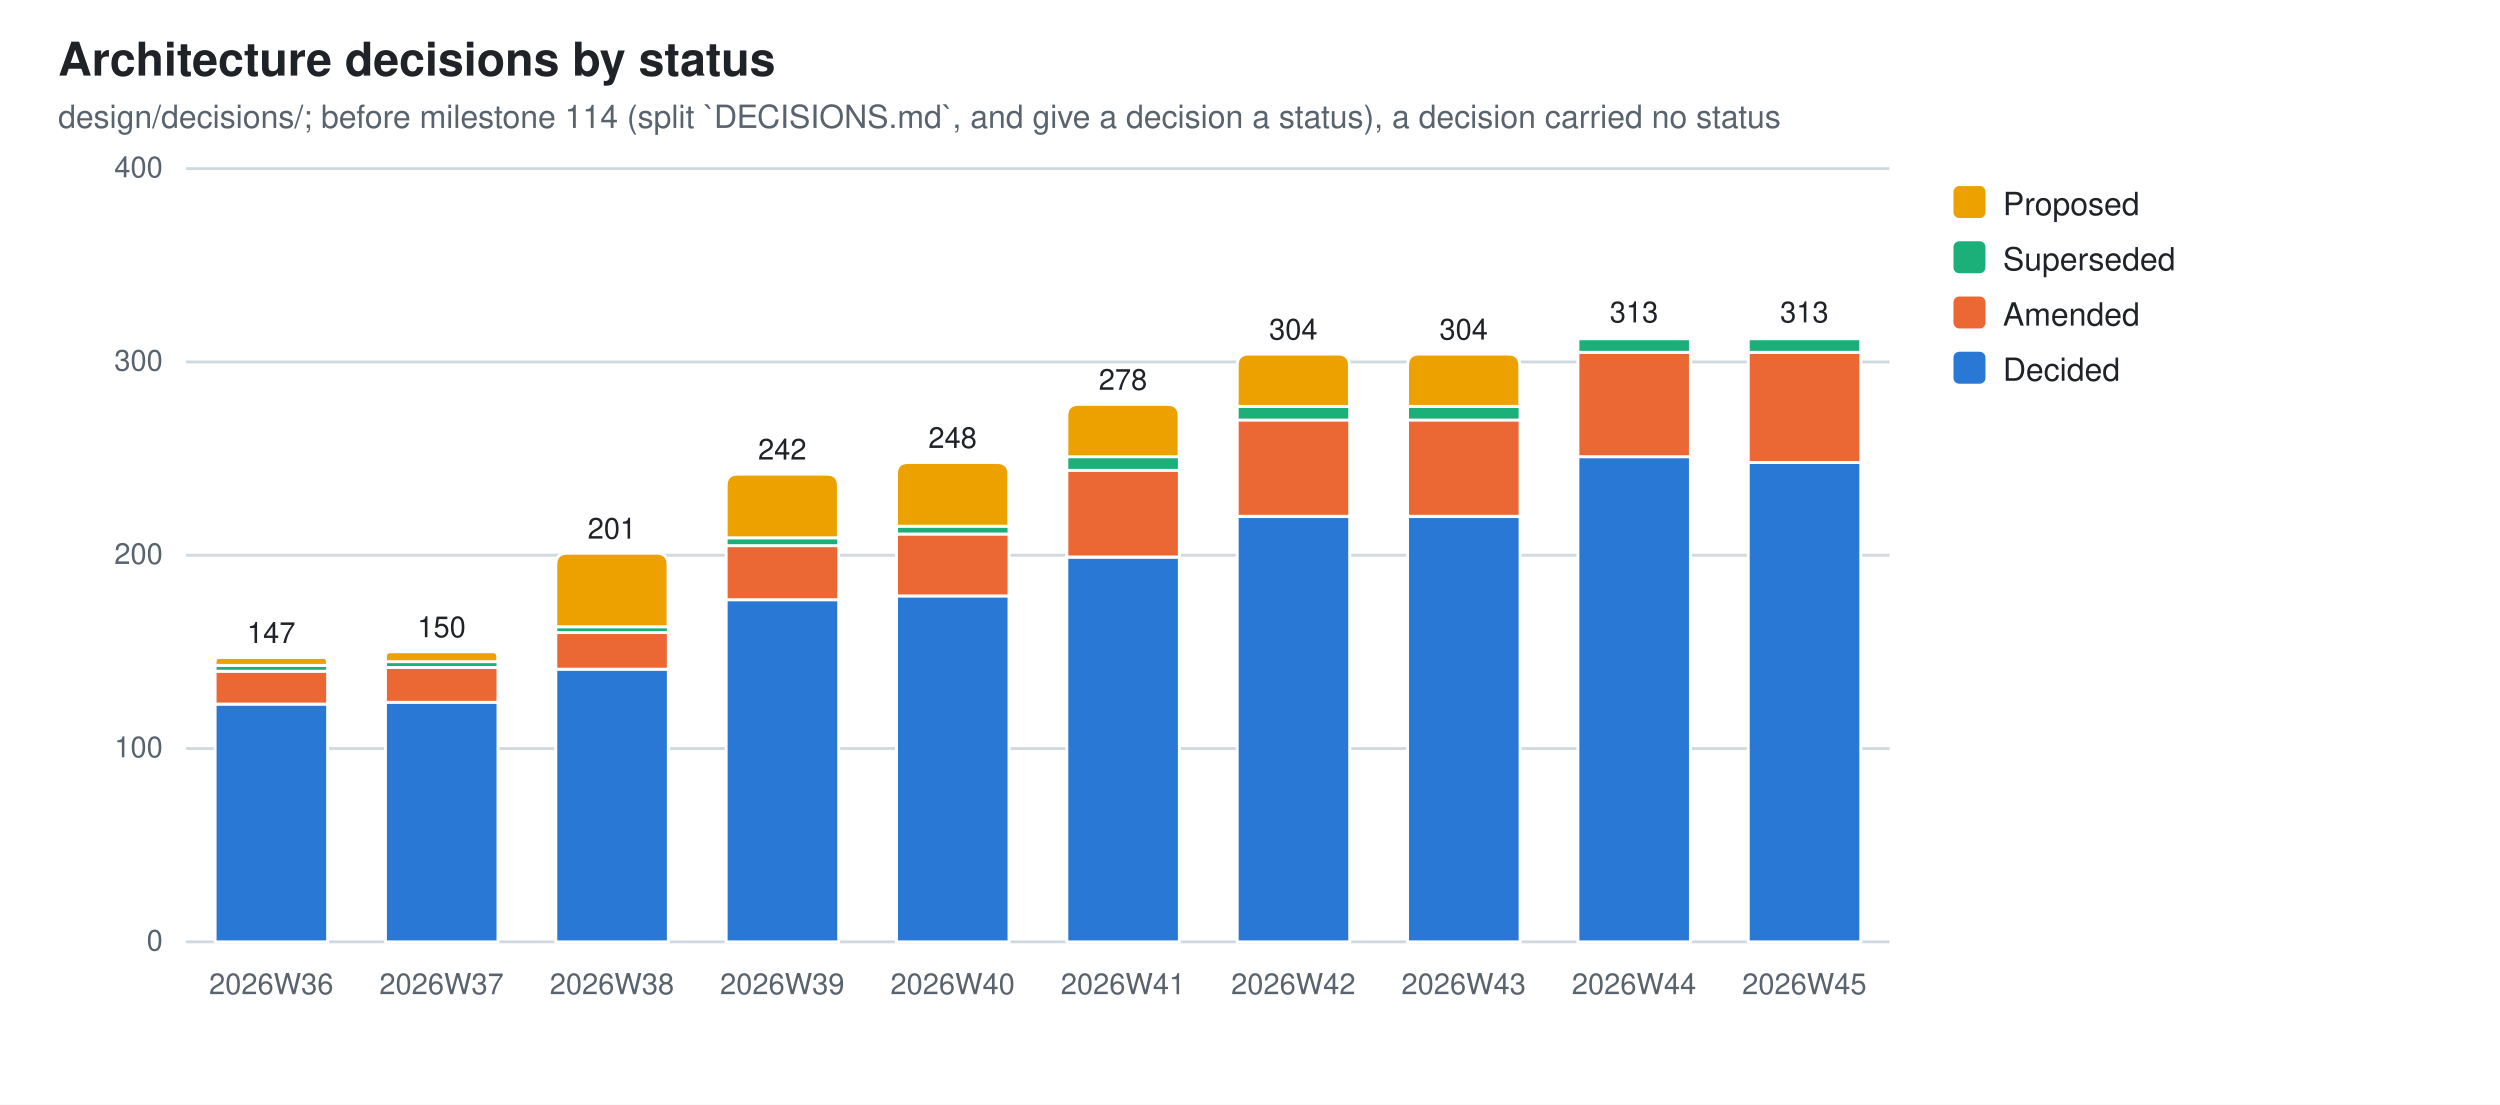
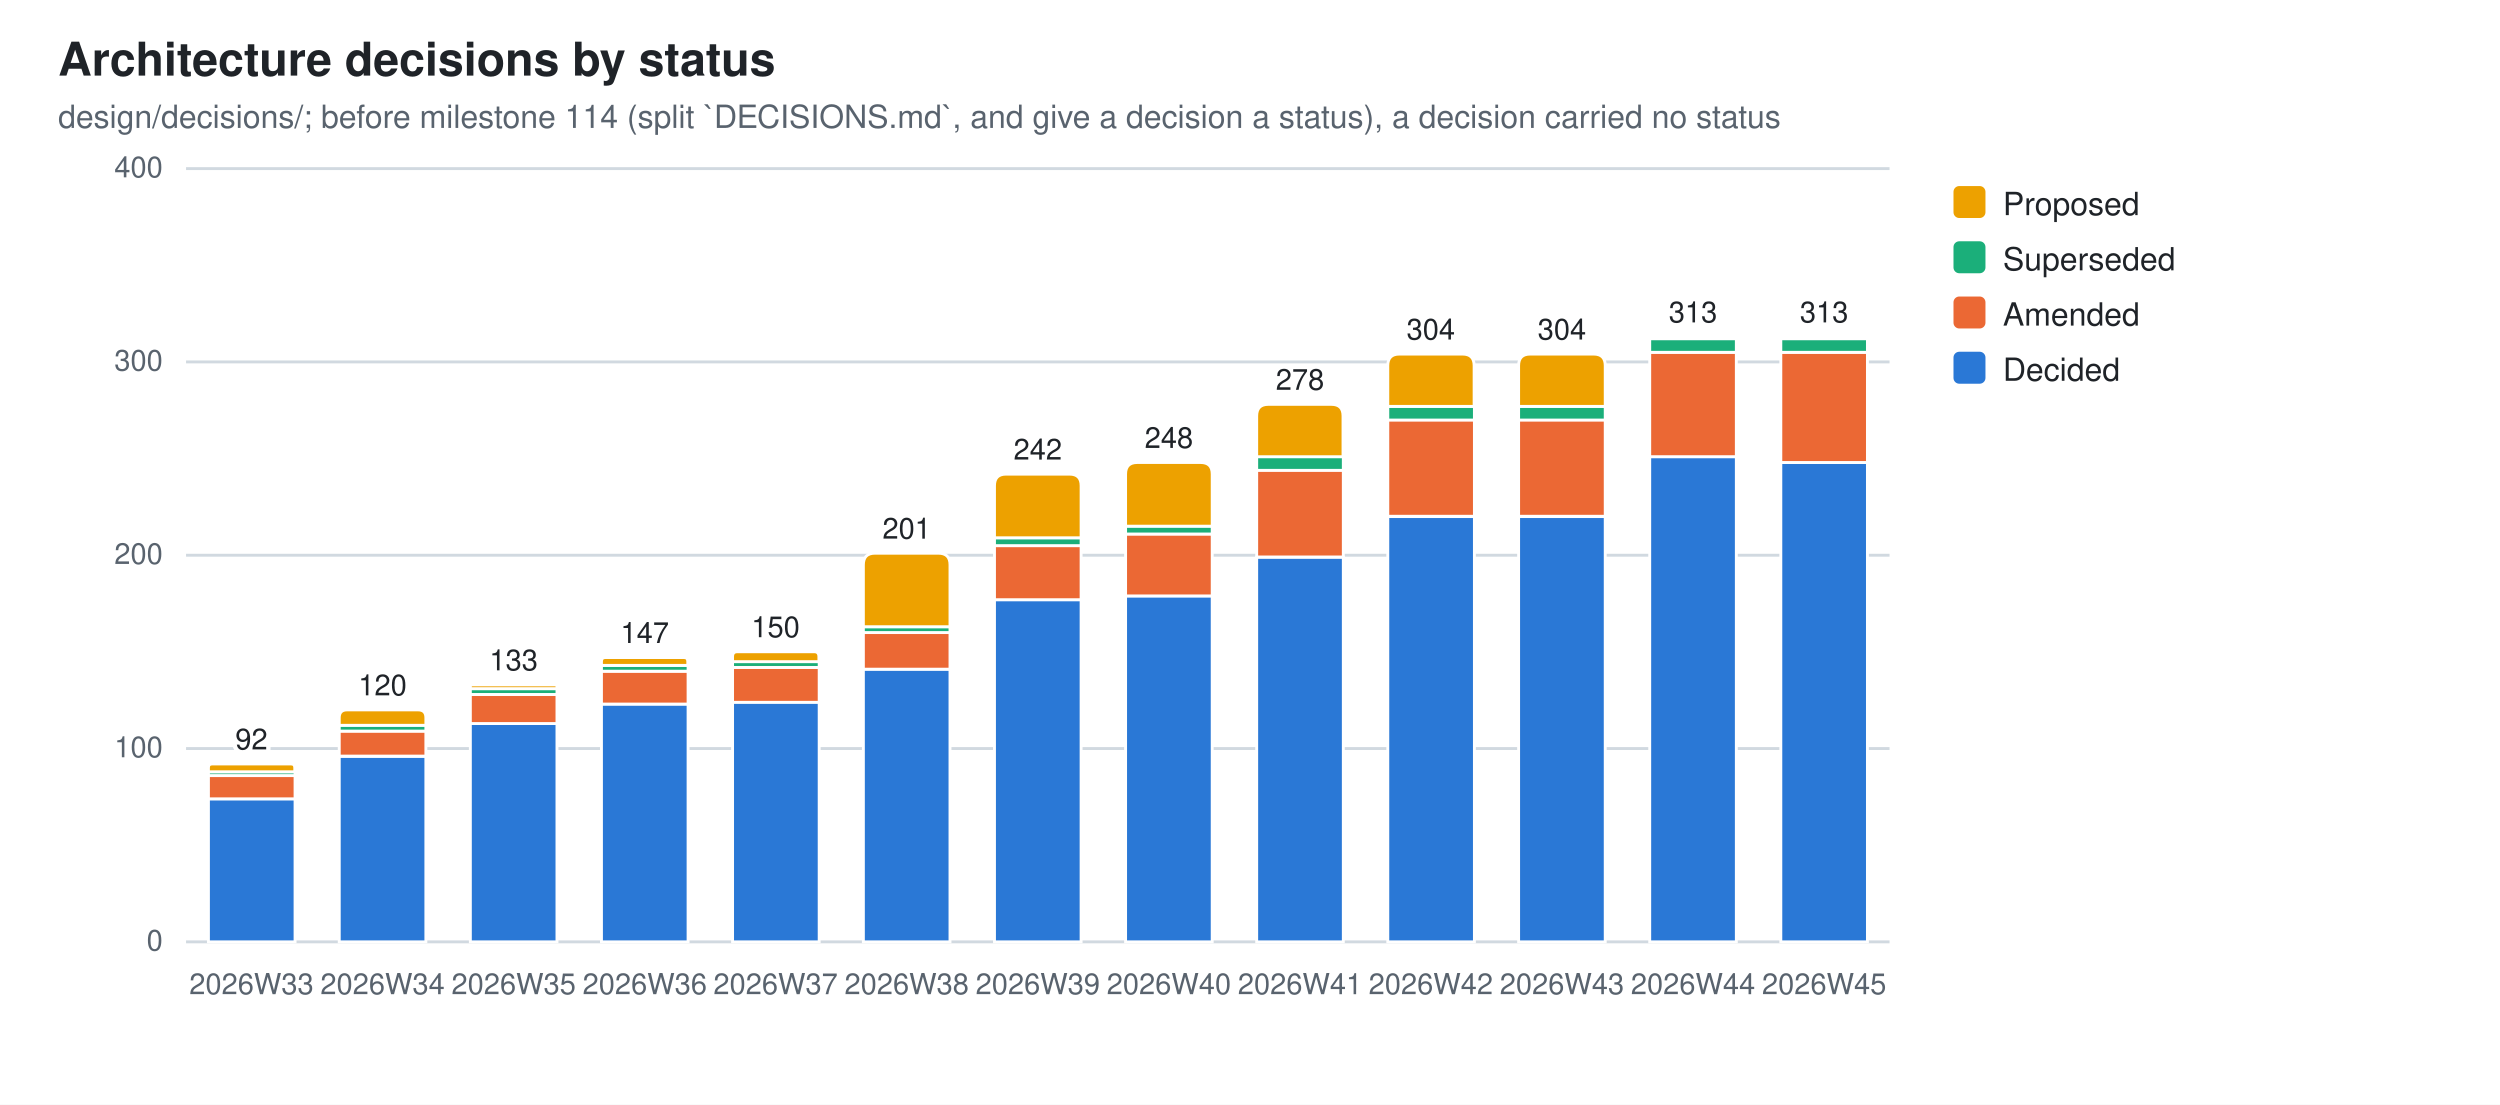
<svg xmlns="http://www.w3.org/2000/svg" width="860" height="380" viewBox="0 0 860 380" role="img" aria-label="Architecture decisions by status">
  <style>
  .bg{fill:#ffffff} .fg{fill:#1f2328} .mut{fill:#59636e} .grid{stroke:#d1d9e0}
  .seg{stroke:#ffffff;stroke-width:1}
  .val{paint-order:stroke;stroke:#ffffff;stroke-width:3px;stroke-linejoin:round}
  .s0{fill:#2a78d6}  .s1{fill:#eb6834}  .s2{fill:#1baf7a}  .s3{fill:#eda100}
  @media (prefers-color-scheme: dark){
    .bg{fill:#0d1117} .fg{fill:#e6edf3} .mut{fill:#9198a1} .grid{stroke:#30363d}
    .seg{stroke:#0d1117} .val{stroke:#0d1117} .s0{fill:#3987e5} .s1{fill:#d95926} .s2{fill:#199e70} .s3{fill:#c98500}}
  text{font-family:-apple-system,BlinkMacSystemFont,"Segoe UI",Helvetica,Arial,sans-serif}
</style>
  <rect class="bg" width="860" height="380" />
  <text class="fg" x="20" y="26" font-size="16" font-weight="600">Architecture decisions by status</text>
  <text class="mut" x="20" y="44" font-size="11">design/decisions/; before milestone 114 (split `DECISIONS.md`, and give a decision a status), a decision carried no status</text>
  <line class="grid" x1="64" y1="324.0" x2="650.0" y2="324.0" stroke-width="1" />
  <text class="mut" x="56" y="327.0" font-size="10" text-anchor="end">0</text>
  <line class="grid" x1="64" y1="257.5" x2="650.0" y2="257.5" stroke-width="1" />
  <text class="mut" x="56" y="260.5" font-size="10" text-anchor="end">100</text>
  <line class="grid" x1="64" y1="191.0" x2="650.0" y2="191.0" stroke-width="1" />
  <text class="mut" x="56" y="194.0" font-size="10" text-anchor="end">200</text>
  <line class="grid" x1="64" y1="124.5" x2="650.0" y2="124.5" stroke-width="1" />
  <text class="mut" x="56" y="127.5" font-size="10" text-anchor="end">300</text>
  <line class="grid" x1="64" y1="58.0" x2="650.0" y2="58.0" stroke-width="1" />
  <text class="mut" x="56" y="61.0" font-size="10" text-anchor="end">400</text>
-   <rect class="seg s0" x="74.0" y="242.2" width="38.7" height="81.8" />
-   <rect class="seg s1" x="74.0" y="230.9" width="38.7" height="11.3" />
-   <rect class="seg s2" x="74.0" y="228.9" width="38.7" height="2.0" />
-   <path class="seg s3" d="M74.0,228.9 V227.6 Q74.0,226.2 75.3,226.2 H111.3 Q112.6,226.2 112.6,227.6 V228.9 Z" />
-   <text class="mut" x="93.3" y="342" font-size="10" text-anchor="middle">2026W36</text>
-   <text class="fg val" x="93.3" y="221.2" font-size="10" text-anchor="middle">147</text>
-   <rect class="seg s0" x="132.6" y="241.5" width="38.7" height="82.5" />
-   <rect class="seg s1" x="132.6" y="229.6" width="38.7" height="12.0" />
-   <rect class="seg s2" x="132.6" y="227.6" width="38.7" height="2.0" />
-   <path class="seg s3" d="M132.6,227.6 V225.9 Q132.6,224.2 134.2,224.2 H169.6 Q171.2,224.2 171.2,225.9 V227.6 Z" />
-   <text class="mut" x="151.9" y="342" font-size="10" text-anchor="middle">2026W37</text>
-   <text class="fg val" x="151.9" y="219.2" font-size="10" text-anchor="middle">150</text>
-   <rect class="seg s0" x="191.2" y="230.2" width="38.7" height="93.8" />
-   <rect class="seg s1" x="191.2" y="217.6" width="38.7" height="12.6" />
-   <rect class="seg s2" x="191.2" y="215.6" width="38.7" height="2.0" />
-   <path class="seg s3" d="M191.2,215.6 V194.3 Q191.2,190.3 195.2,190.3 H225.8 Q229.8,190.3 229.8,194.3 V215.6 Z" />
-   <text class="mut" x="210.5" y="342" font-size="10" text-anchor="middle">2026W38</text>
-   <text class="fg val" x="210.5" y="185.3" font-size="10" text-anchor="middle">201</text>
-   <rect class="seg s0" x="249.8" y="206.3" width="38.7" height="117.7" />
-   <rect class="seg s1" x="249.8" y="187.7" width="38.7" height="18.6" />
-   <rect class="seg s2" x="249.8" y="185.0" width="38.7" height="2.7" />
-   <path class="seg s3" d="M249.8,185.0 V167.1 Q249.8,163.1 253.8,163.1 H284.4 Q288.4,163.1 288.4,167.1 V185.0 Z" />
-   <text class="mut" x="269.1" y="342" font-size="10" text-anchor="middle">2026W39</text>
-   <text class="fg val" x="269.1" y="158.1" font-size="10" text-anchor="middle">242</text>
-   <rect class="seg s0" x="308.4" y="205.0" width="38.7" height="119.0" />
-   <rect class="seg s1" x="308.4" y="183.7" width="38.7" height="21.3" />
-   <rect class="seg s2" x="308.4" y="181.0" width="38.7" height="2.7" />
-   <path class="seg s3" d="M308.4,181.0 V163.1 Q308.4,159.1 312.4,159.1 H343.0 Q347.0,159.1 347.0,163.1 V181.0 Z" />
-   <text class="mut" x="327.7" y="342" font-size="10" text-anchor="middle">2026W40</text>
-   <text class="fg val" x="327.7" y="154.1" font-size="10" text-anchor="middle">248</text>
-   <rect class="seg s0" x="367.0" y="191.7" width="38.7" height="132.3" />
-   <rect class="seg s1" x="367.0" y="161.7" width="38.7" height="29.9" />
-   <rect class="seg s2" x="367.0" y="157.1" width="38.7" height="4.7" />
-   <path class="seg s3" d="M367.0,157.1 V143.1 Q367.0,139.1 371.0,139.1 H401.6 Q405.6,139.1 405.6,143.1 V157.1 Z" />
-   <text class="mut" x="386.3" y="342" font-size="10" text-anchor="middle">2026W41</text>
-   <text class="fg val" x="386.3" y="134.1" font-size="10" text-anchor="middle">278</text>
-   <rect class="seg s0" x="425.6" y="177.7" width="38.7" height="146.3" />
-   <rect class="seg s1" x="425.6" y="144.4" width="38.7" height="33.2" />
-   <rect class="seg s2" x="425.6" y="139.8" width="38.7" height="4.7" />
-   <path class="seg s3" d="M425.6,139.8 V125.8 Q425.6,121.8 429.6,121.8 H460.2 Q464.2,121.8 464.2,125.8 V139.8 Z" />
-   <text class="mut" x="444.9" y="342" font-size="10" text-anchor="middle">2026W42</text>
-   <text class="fg val" x="444.9" y="116.8" font-size="10" text-anchor="middle">304</text>
-   <rect class="seg s0" x="484.2" y="177.7" width="38.7" height="146.3" />
-   <rect class="seg s1" x="484.2" y="144.4" width="38.7" height="33.2" />
-   <rect class="seg s2" x="484.2" y="139.8" width="38.7" height="4.7" />
-   <path class="seg s3" d="M484.2,139.8 V125.8 Q484.2,121.8 488.2,121.8 H518.8 Q522.8,121.8 522.8,125.8 V139.8 Z" />
-   <text class="mut" x="503.5" y="342" font-size="10" text-anchor="middle">2026W43</text>
-   <text class="fg val" x="503.5" y="116.8" font-size="10" text-anchor="middle">304</text>
-   <rect class="seg s0" x="542.8" y="157.1" width="38.7" height="166.9" />
-   <rect class="seg s1" x="542.8" y="121.2" width="38.7" height="35.9" />
-   <rect class="seg s2" x="542.8" y="116.5" width="38.7" height="4.7" />
-   <path class="seg s3" d="M542.8,116.5 V116.2 Q542.8,115.9 543.1,115.9 H581.1 Q581.4,115.9 581.4,116.2 V116.5 Z" />
-   <text class="mut" x="562.1" y="342" font-size="10" text-anchor="middle">2026W44</text>
-   <text class="fg val" x="562.1" y="110.9" font-size="10" text-anchor="middle">313</text>
-   <rect class="seg s0" x="601.4" y="159.1" width="38.7" height="164.9" />
-   <rect class="seg s1" x="601.4" y="121.2" width="38.7" height="37.9" />
-   <rect class="seg s2" x="601.4" y="116.5" width="38.7" height="4.7" />
-   <path class="seg s3" d="M601.4,116.5 V116.2 Q601.4,115.9 601.7,115.9 H639.7 Q640.0,115.9 640.0,116.2 V116.5 Z" />
-   <text class="mut" x="620.7" y="342" font-size="10" text-anchor="middle">2026W45</text>
-   <text class="fg val" x="620.7" y="110.9" font-size="10" text-anchor="middle">313</text>
+   <rect class="seg s0" x="71.7" y="274.8" width="29.8" height="49.2" />
+   <rect class="seg s1" x="71.7" y="266.8" width="29.8" height="8.0" />
+   <rect class="seg s2" x="71.7" y="265.5" width="29.8" height="1.3" />
+   <path class="seg s3" d="M71.7,265.5 V264.1 Q71.7,262.8 73.0,262.8 H100.1 Q101.4,262.8 101.4,264.1 V265.5 Z" />
+   <text class="mut" x="86.5" y="342" font-size="10" text-anchor="middle">2026W33</text>
+   <text class="fg val" x="86.5" y="257.8" font-size="10" text-anchor="middle">92</text>
+   <rect class="seg s0" x="116.7" y="260.2" width="29.8" height="63.8" />
+   <rect class="seg s1" x="116.7" y="251.5" width="29.8" height="8.6" />
+   <rect class="seg s2" x="116.7" y="249.5" width="29.8" height="2.0" />
+   <path class="seg s3" d="M116.7,249.5 V246.9 Q116.7,244.2 119.4,244.2 H143.8 Q146.5,244.2 146.5,246.9 V249.5 Z" />
+   <text class="mut" x="131.6" y="342" font-size="10" text-anchor="middle">2026W34</text>
+   <text class="fg val" x="131.6" y="239.2" font-size="10" text-anchor="middle">120</text>
+   <rect class="seg s0" x="161.8" y="248.9" width="29.8" height="75.1" />
+   <rect class="seg s1" x="161.8" y="238.9" width="29.8" height="10.0" />
+   <rect class="seg s2" x="161.8" y="236.9" width="29.8" height="2.0" />
+   <path class="seg s3" d="M161.8,236.9 V236.2 Q161.8,235.6 162.5,235.6 H190.9 Q191.6,235.6 191.6,236.2 V236.9 Z" />
+   <text class="mut" x="176.7" y="342" font-size="10" text-anchor="middle">2026W35</text>
+   <text class="fg val" x="176.7" y="230.6" font-size="10" text-anchor="middle">133</text>
+   <rect class="seg s0" x="206.9" y="242.2" width="29.8" height="81.8" />
+   <rect class="seg s1" x="206.9" y="230.9" width="29.8" height="11.3" />
+   <rect class="seg s2" x="206.9" y="228.9" width="29.8" height="2.0" />
+   <path class="seg s3" d="M206.9,228.9 V227.6 Q206.9,226.2 208.2,226.2 H235.3 Q236.6,226.2 236.6,227.6 V228.9 Z" />
+   <text class="mut" x="221.8" y="342" font-size="10" text-anchor="middle">2026W36</text>
+   <text class="fg val" x="221.8" y="221.2" font-size="10" text-anchor="middle">147</text>
+   <rect class="seg s0" x="252.0" y="241.5" width="29.8" height="82.5" />
+   <rect class="seg s1" x="252.0" y="229.6" width="29.8" height="12.0" />
+   <rect class="seg s2" x="252.0" y="227.6" width="29.8" height="2.0" />
+   <path class="seg s3" d="M252.0,227.6 V225.9 Q252.0,224.2 253.6,224.2 H280.1 Q281.7,224.2 281.7,225.9 V227.6 Z" />
+   <text class="mut" x="266.8" y="342" font-size="10" text-anchor="middle">2026W37</text>
+   <text class="fg val" x="266.8" y="219.2" font-size="10" text-anchor="middle">150</text>
+   <rect class="seg s0" x="297.0" y="230.2" width="29.8" height="93.8" />
+   <rect class="seg s1" x="297.0" y="217.6" width="29.8" height="12.6" />
+   <rect class="seg s2" x="297.0" y="215.6" width="29.8" height="2.0" />
+   <path class="seg s3" d="M297.0,215.6 V194.3 Q297.0,190.3 301.0,190.3 H322.8 Q326.8,190.3 326.8,194.3 V215.6 Z" />
+   <text class="mut" x="311.9" y="342" font-size="10" text-anchor="middle">2026W38</text>
+   <text class="fg val" x="311.9" y="185.3" font-size="10" text-anchor="middle">201</text>
+   <rect class="seg s0" x="342.1" y="206.3" width="29.8" height="117.7" />
+   <rect class="seg s1" x="342.1" y="187.7" width="29.8" height="18.6" />
+   <rect class="seg s2" x="342.1" y="185.0" width="29.8" height="2.7" />
+   <path class="seg s3" d="M342.1,185.0 V167.1 Q342.1,163.1 346.1,163.1 H367.9 Q371.9,163.1 371.9,167.1 V185.0 Z" />
+   <text class="mut" x="357.0" y="342" font-size="10" text-anchor="middle">2026W39</text>
+   <text class="fg val" x="357.0" y="158.1" font-size="10" text-anchor="middle">242</text>
+   <rect class="seg s0" x="387.2" y="205.0" width="29.8" height="119.0" />
+   <rect class="seg s1" x="387.2" y="183.7" width="29.8" height="21.3" />
+   <rect class="seg s2" x="387.2" y="181.0" width="29.8" height="2.7" />
+   <path class="seg s3" d="M387.2,181.0 V163.1 Q387.2,159.1 391.2,159.1 H413.0 Q417.0,159.1 417.0,163.1 V181.0 Z" />
+   <text class="mut" x="402.1" y="342" font-size="10" text-anchor="middle">2026W40</text>
+   <text class="fg val" x="402.1" y="154.1" font-size="10" text-anchor="middle">248</text>
+   <rect class="seg s0" x="432.3" y="191.7" width="29.8" height="132.3" />
+   <rect class="seg s1" x="432.3" y="161.7" width="29.8" height="29.9" />
+   <rect class="seg s2" x="432.3" y="157.1" width="29.8" height="4.7" />
+   <path class="seg s3" d="M432.3,157.1 V143.1 Q432.3,139.1 436.3,139.1 H458.0 Q462.0,139.1 462.0,143.1 V157.1 Z" />
+   <text class="mut" x="447.2" y="342" font-size="10" text-anchor="middle">2026W41</text>
+   <text class="fg val" x="447.2" y="134.1" font-size="10" text-anchor="middle">278</text>
+   <rect class="seg s0" x="477.4" y="177.7" width="29.8" height="146.3" />
+   <rect class="seg s1" x="477.4" y="144.4" width="29.8" height="33.2" />
+   <rect class="seg s2" x="477.4" y="139.8" width="29.8" height="4.7" />
+   <path class="seg s3" d="M477.4,139.8 V125.8 Q477.4,121.8 481.4,121.8 H503.1 Q507.1,121.8 507.1,125.8 V139.8 Z" />
+   <text class="mut" x="492.2" y="342" font-size="10" text-anchor="middle">2026W42</text>
+   <text class="fg val" x="492.2" y="116.8" font-size="10" text-anchor="middle">304</text>
+   <rect class="seg s0" x="522.4" y="177.7" width="29.8" height="146.3" />
+   <rect class="seg s1" x="522.4" y="144.4" width="29.8" height="33.2" />
+   <rect class="seg s2" x="522.4" y="139.8" width="29.8" height="4.7" />
+   <path class="seg s3" d="M522.4,139.8 V125.8 Q522.4,121.8 526.4,121.8 H548.2 Q552.2,121.8 552.2,125.8 V139.8 Z" />
+   <text class="mut" x="537.3" y="342" font-size="10" text-anchor="middle">2026W43</text>
+   <text class="fg val" x="537.3" y="116.8" font-size="10" text-anchor="middle">304</text>
+   <rect class="seg s0" x="567.5" y="157.1" width="29.8" height="166.9" />
+   <rect class="seg s1" x="567.5" y="121.2" width="29.8" height="35.9" />
+   <rect class="seg s2" x="567.5" y="116.5" width="29.8" height="4.7" />
+   <path class="seg s3" d="M567.5,116.5 V116.2 Q567.5,115.9 567.8,115.9 H596.9 Q597.3,115.9 597.3,116.2 V116.5 Z" />
+   <text class="mut" x="582.4" y="342" font-size="10" text-anchor="middle">2026W44</text>
+   <text class="fg val" x="582.4" y="110.9" font-size="10" text-anchor="middle">313</text>
+   <rect class="seg s0" x="612.6" y="159.1" width="29.8" height="164.9" />
+   <rect class="seg s1" x="612.6" y="121.2" width="29.8" height="37.9" />
+   <rect class="seg s2" x="612.6" y="116.5" width="29.8" height="4.7" />
+   <path class="seg s3" d="M612.6,116.5 V116.2 Q612.6,115.9 612.9,115.9 H642.0 Q642.3,115.9 642.3,116.2 V116.5 Z" />
+   <text class="mut" x="627.5" y="342" font-size="10" text-anchor="middle">2026W45</text>
+   <text class="fg val" x="627.5" y="110.9" font-size="10" text-anchor="middle">313</text>
  <rect class="s3" x="672" y="64" width="11" height="11" rx="2" />
  <text class="fg" y="74" font-size="11">
    <tspan x="689" dy="0">Proposed</tspan>
  </text>
  <rect class="s2" x="672" y="83" width="11" height="11" rx="2" />
  <text class="fg" y="93" font-size="11">
    <tspan x="689" dy="0">Superseded</tspan>
  </text>
  <rect class="s1" x="672" y="102" width="11" height="11" rx="2" />
  <text class="fg" y="112" font-size="11">
    <tspan x="689" dy="0">Amended</tspan>
  </text>
  <rect class="s0" x="672" y="121" width="11" height="11" rx="2" />
  <text class="fg" y="131" font-size="11">
    <tspan x="689" dy="0">Decided</tspan>
  </text>
</svg>
